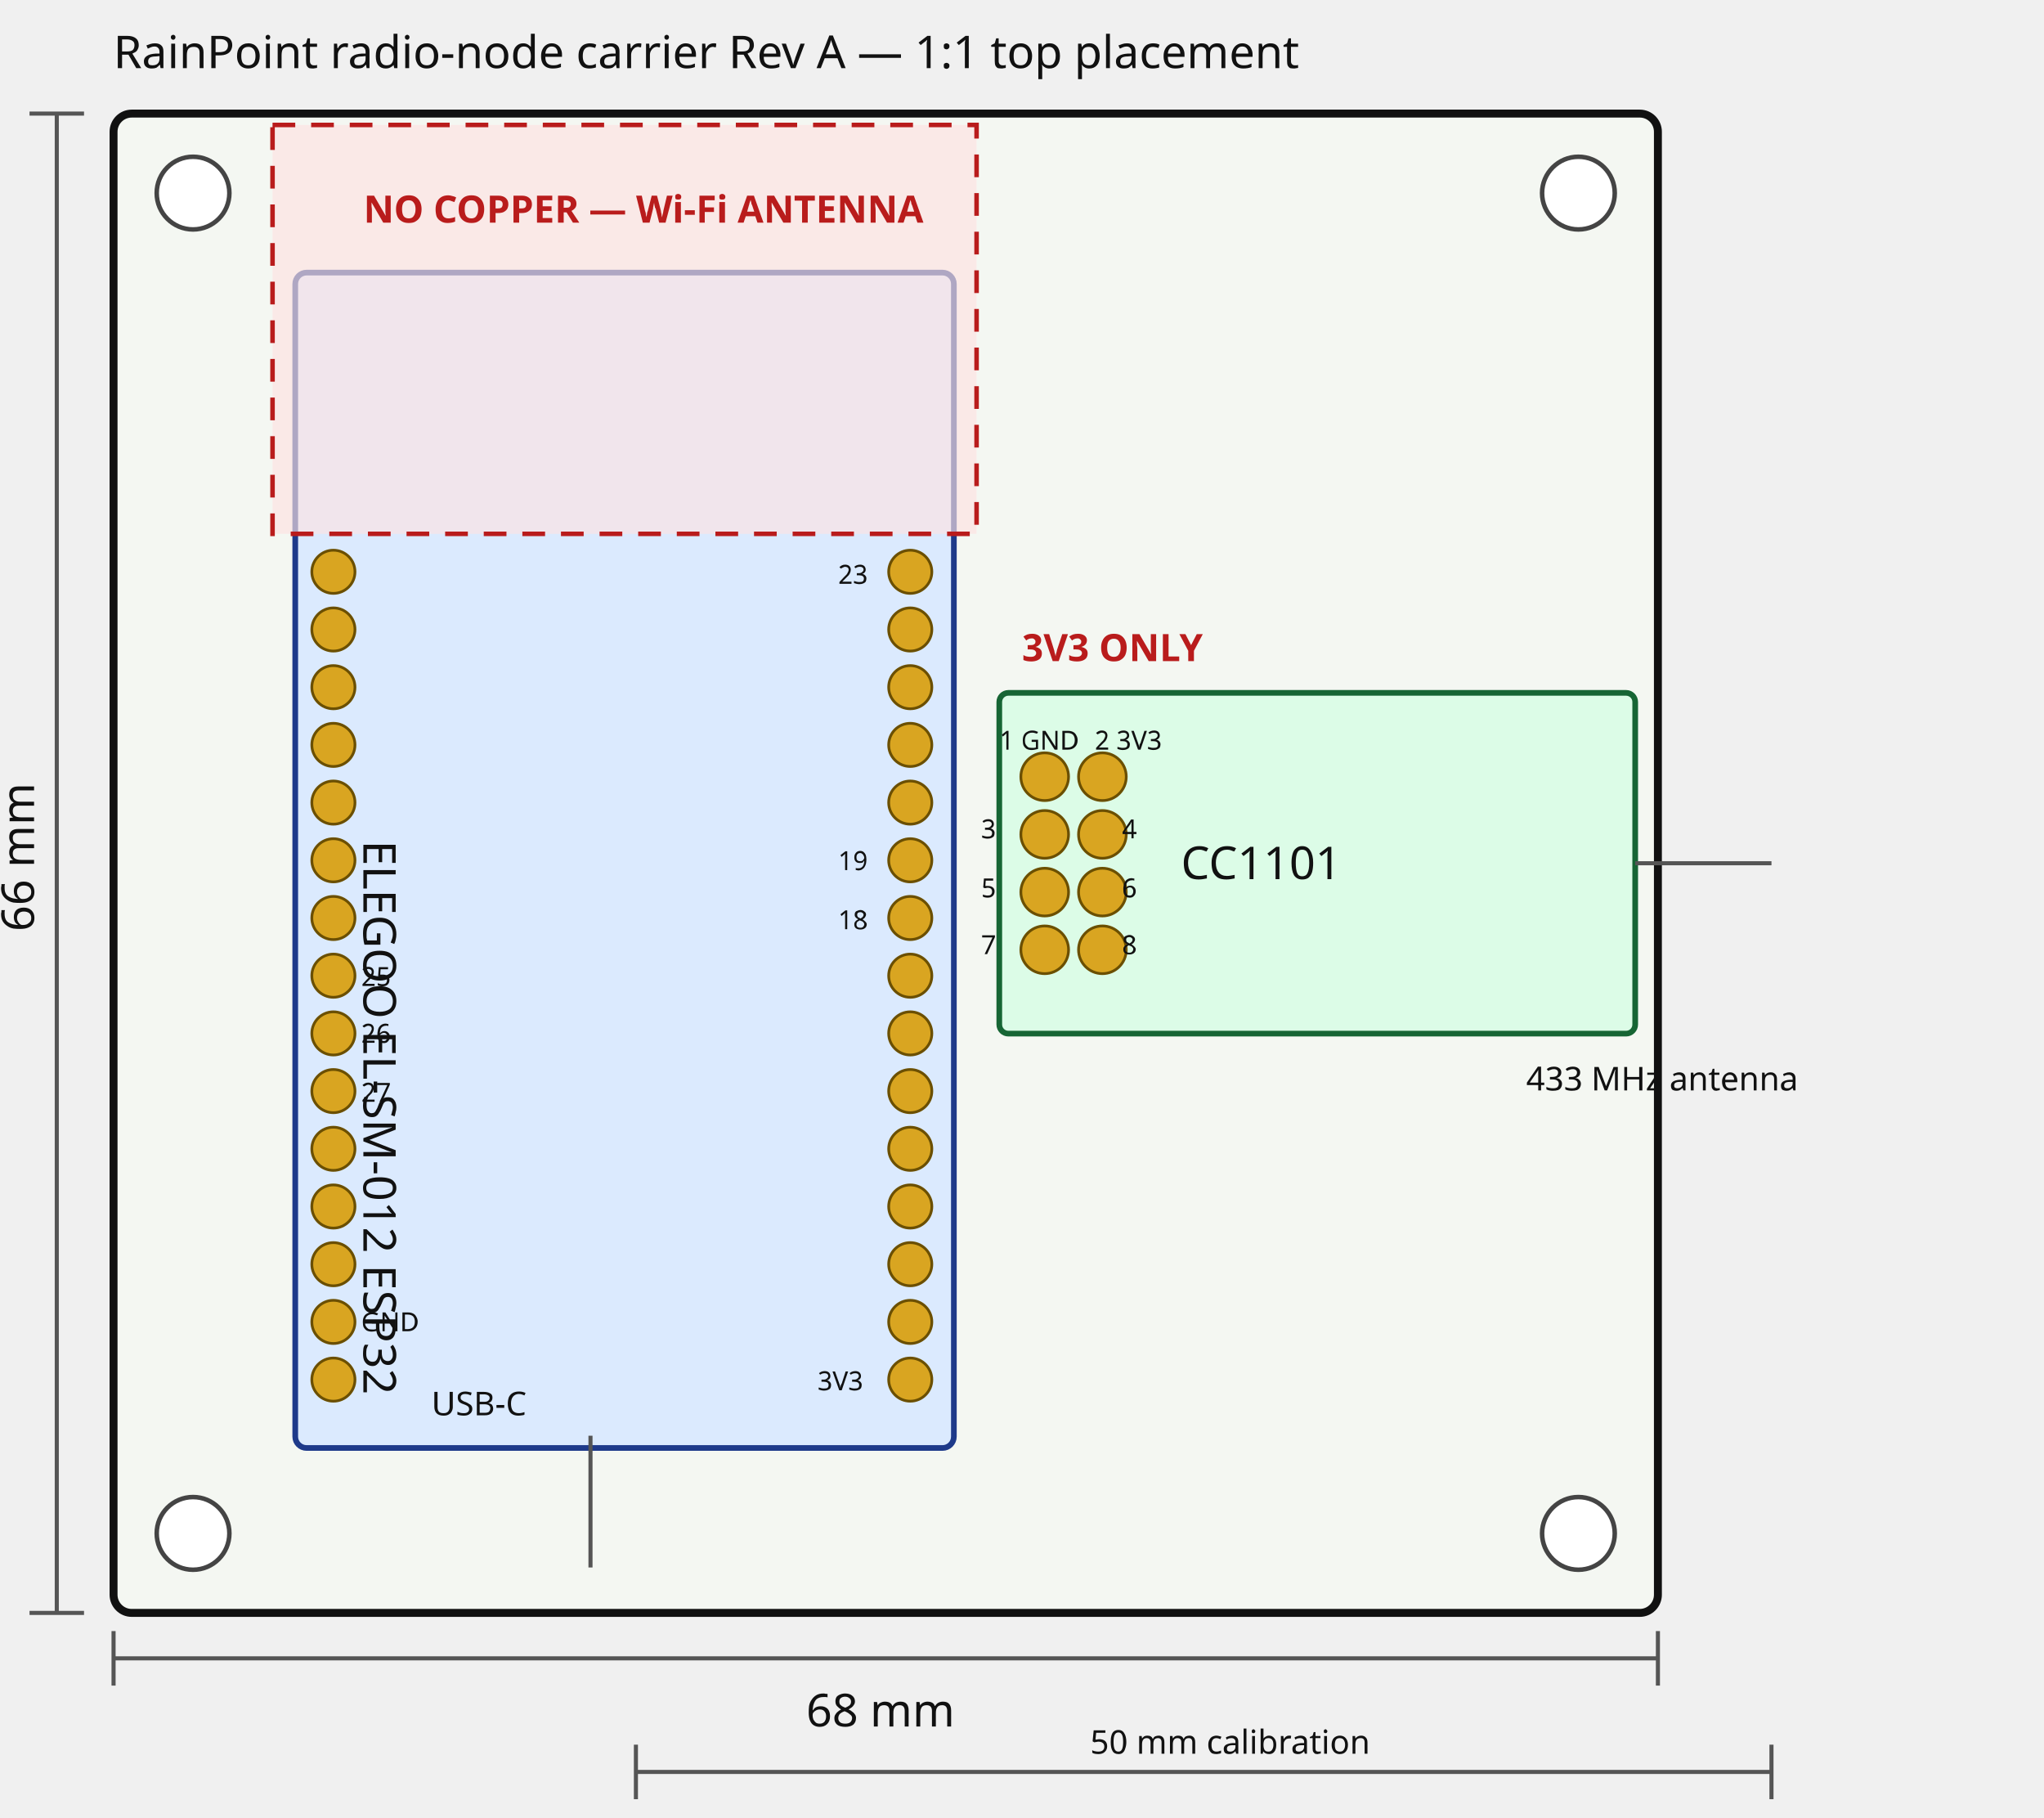
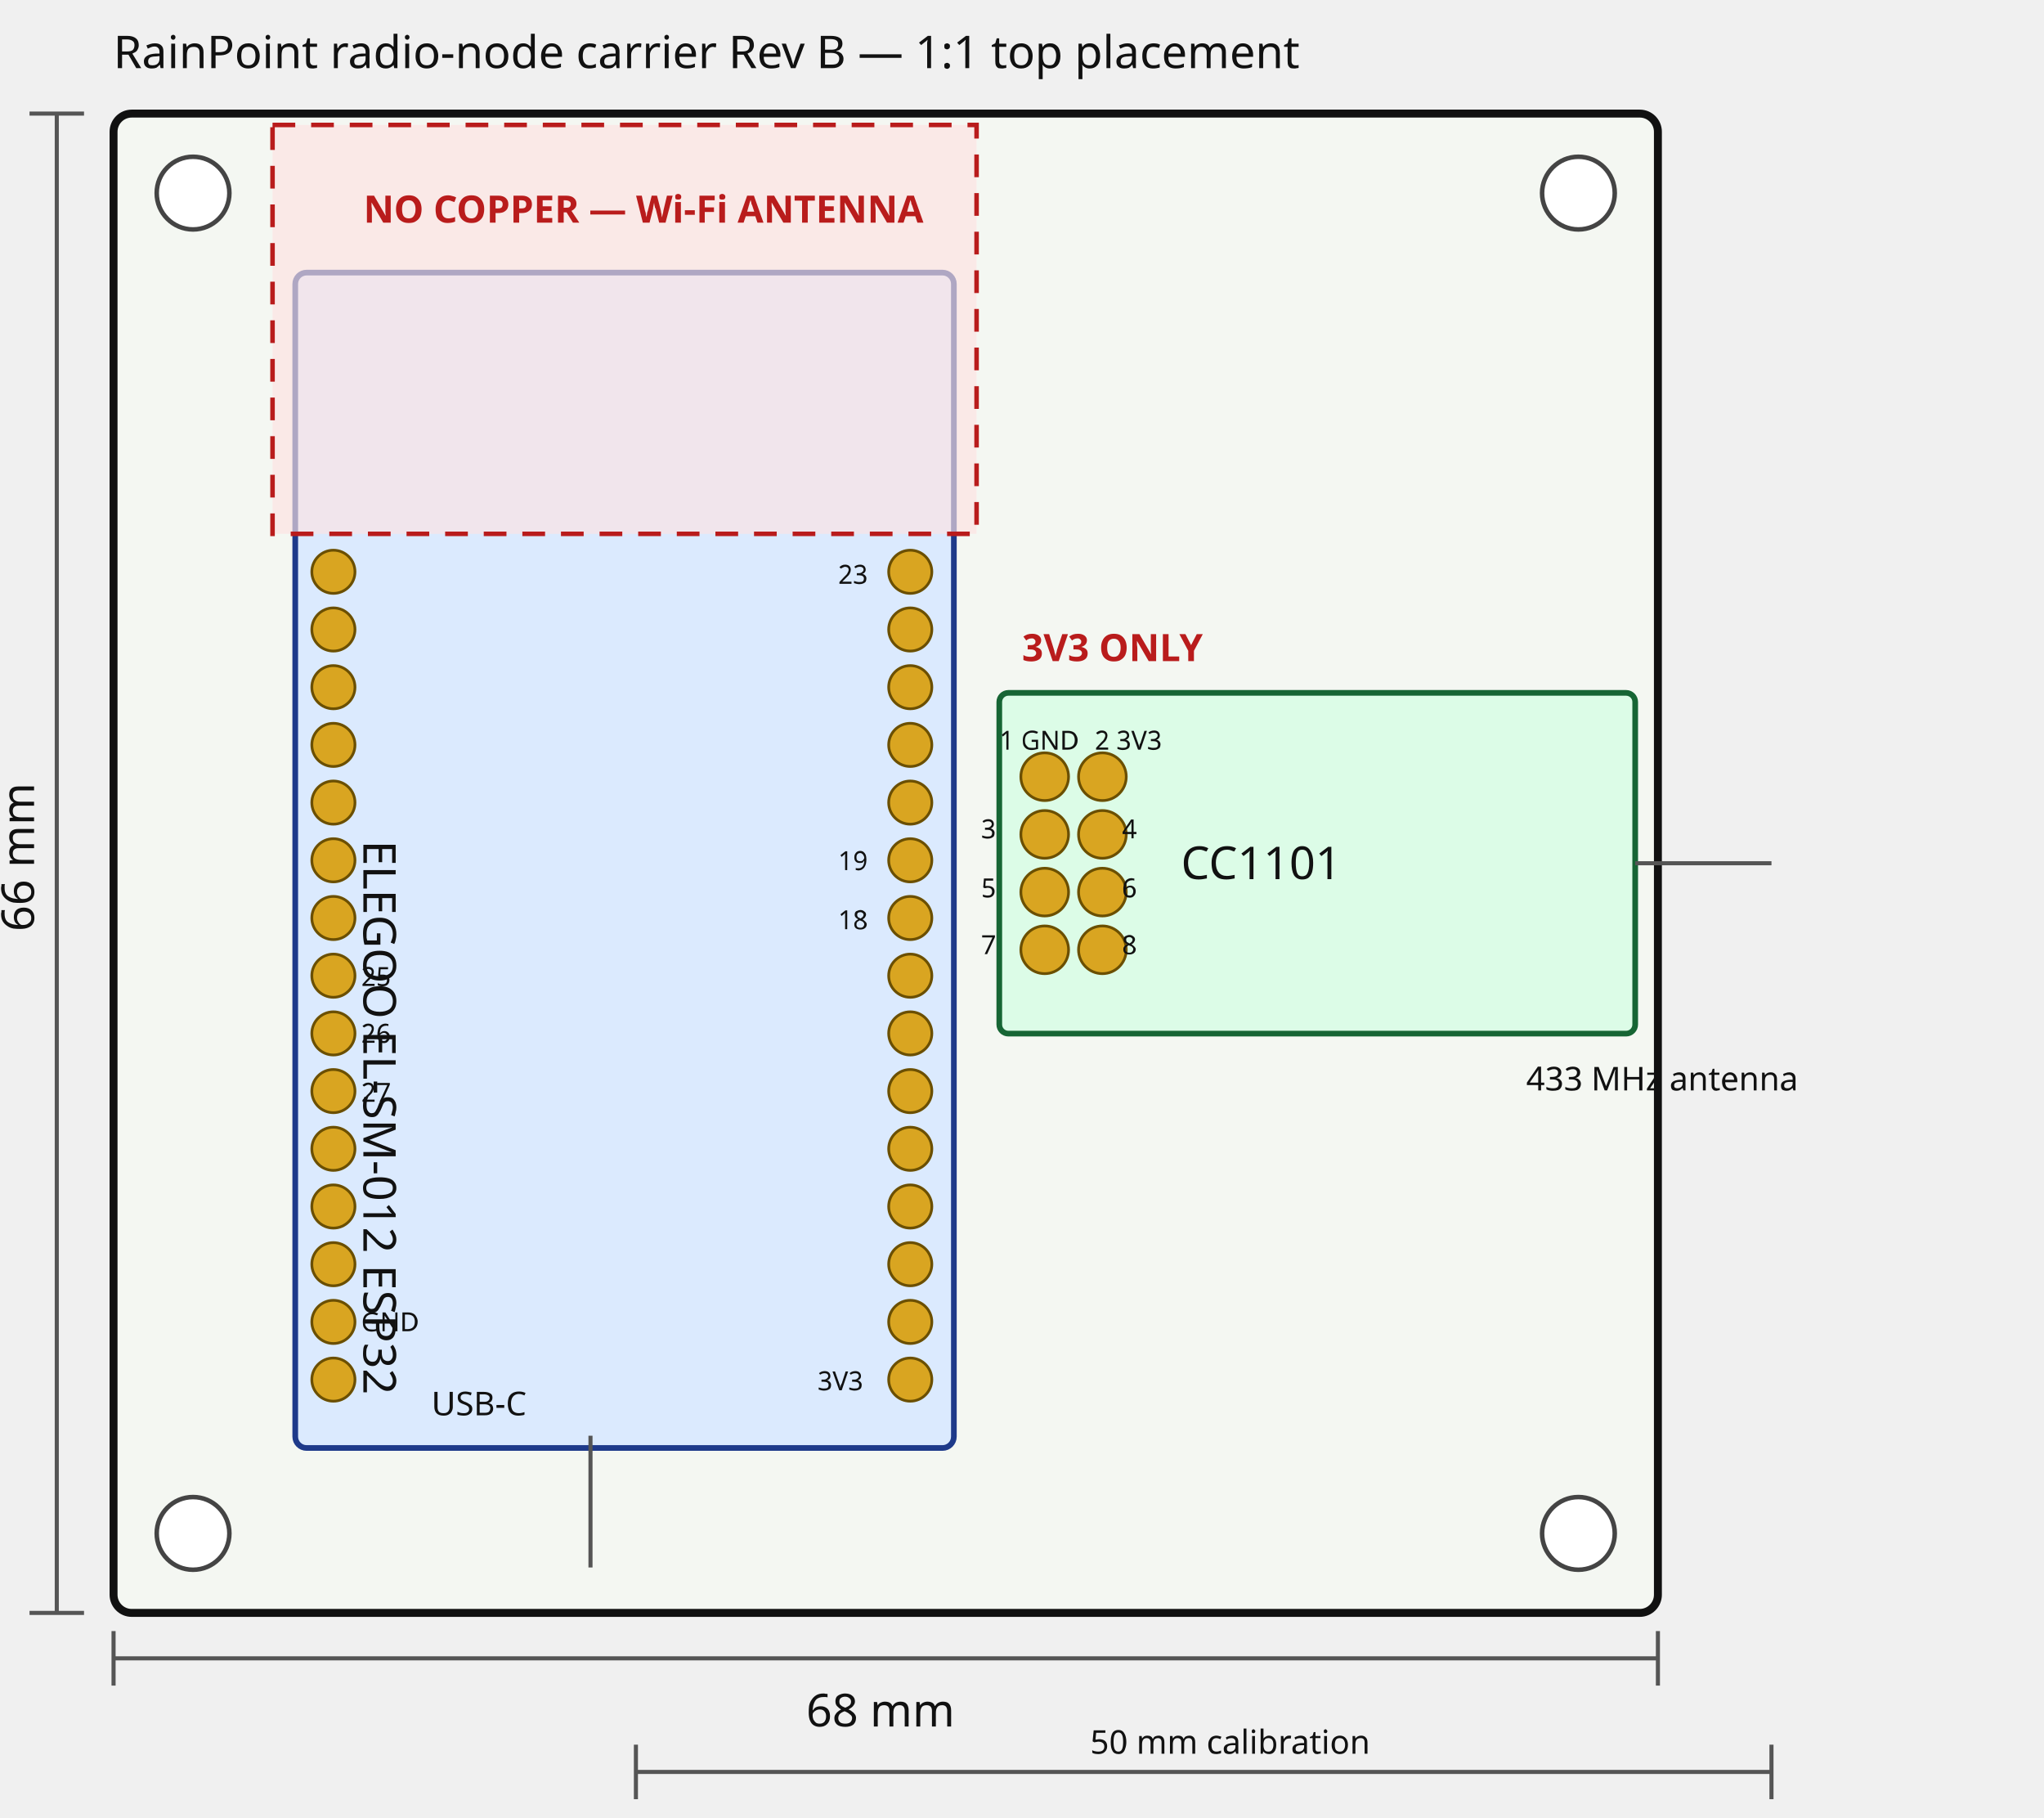
<svg xmlns="http://www.w3.org/2000/svg" width="90mm" height="80mm" viewBox="0 0 90 80">
  <style>
    .board { fill: #f4f7f2; stroke: #111; stroke-width: 0.35; }
    .module { fill: #dbeafe; stroke: #1e3a8a; stroke-width: 0.25; }
    .radio { fill: #dcfce7; stroke: #166534; stroke-width: 0.25; }
    .keepout { fill: #fee2e2; fill-opacity: 0.65; stroke: #b91c1c;
               stroke-width: 0.2; stroke-dasharray: 1 0.7; }
    .pad { fill: #d9a521; stroke: #6b4f00; stroke-width: 0.12; }
    .hole { fill: white; stroke: #444; stroke-width: 0.2; }
    .dim { fill: none; stroke: #555; stroke-width: 0.18; }
    .label { font-family: sans-serif; font-size: 2px; fill: #111; }
    .small { font-family: sans-serif; font-size: 1.45px; fill: #111; }
    .tiny { font-family: sans-serif; font-size: 1.15px; fill: #111; }
    .warning { font-family: sans-serif; font-size: 1.65px; font-weight: bold;
               fill: #b91c1c; }
  </style>
-   <text x="5" y="3" class="label">RainPoint radio-node carrier Rev A — 1:1 top placement</text>
+   <text x="5" y="3" class="label">RainPoint radio-node carrier Rev B — 1:1 top placement</text>
  <rect x="5" y="5" width="68" height="66" rx="0.8" class="board" />
  <g>
    <circle cx="8.5" cy="8.5" r="1.6" class="hole" />
    <circle cx="69.5" cy="8.5" r="1.6" class="hole" />
    <circle cx="8.5" cy="67.5" r="1.6" class="hole" />
    <circle cx="69.5" cy="67.5" r="1.6" class="hole" />
  </g>
  <rect x="13" y="12" width="29" height="51.74" rx="0.5" class="module" />
  <text x="16" y="37" class="label" transform="rotate(90 16 37)">ELEGOO EL-SM-012 ESP32</text>
  <text x="19" y="62.3" class="small">USB-C</text>
  <path d="M26 63.2 L26 69" class="dim" />
  <rect x="12" y="5.5" width="31" height="18" class="keepout" />
  <text x="16" y="9.8" class="warning">NO COPPER — Wi-Fi ANTENNA</text>
  <g id="esp32-left-header">
    <circle cx="14.68" cy="25.17" r="0.95" class="pad" />
    <circle cx="14.68" cy="27.71" r="0.95" class="pad" />
    <circle cx="14.68" cy="30.25" r="0.95" class="pad" />
    <circle cx="14.68" cy="32.79" r="0.95" class="pad" />
    <circle cx="14.68" cy="35.33" r="0.95" class="pad" />
    <circle cx="14.68" cy="37.87" r="0.95" class="pad" />
    <circle cx="14.68" cy="40.41" r="0.95" class="pad" />
    <circle cx="14.68" cy="42.95" r="0.95" class="pad" />
    <circle cx="14.68" cy="45.49" r="0.95" class="pad" />
    <circle cx="14.68" cy="48.03" r="0.95" class="pad" />
    <circle cx="14.68" cy="50.57" r="0.95" class="pad" />
    <circle cx="14.68" cy="53.11" r="0.95" class="pad" />
    <circle cx="14.68" cy="55.65" r="0.95" class="pad" />
    <circle cx="14.68" cy="58.19" r="0.95" class="pad" />
    <circle cx="14.68" cy="60.73" r="0.95" class="pad" />
  </g>
  <g id="esp32-right-header">
    <circle cx="40.08" cy="25.17" r="0.95" class="pad" />
    <circle cx="40.08" cy="27.71" r="0.95" class="pad" />
    <circle cx="40.08" cy="30.25" r="0.95" class="pad" />
    <circle cx="40.08" cy="32.79" r="0.95" class="pad" />
    <circle cx="40.08" cy="35.33" r="0.95" class="pad" />
    <circle cx="40.08" cy="37.87" r="0.95" class="pad" />
    <circle cx="40.08" cy="40.41" r="0.95" class="pad" />
    <circle cx="40.08" cy="42.95" r="0.95" class="pad" />
    <circle cx="40.08" cy="45.49" r="0.95" class="pad" />
    <circle cx="40.08" cy="48.03" r="0.95" class="pad" />
    <circle cx="40.08" cy="50.57" r="0.95" class="pad" />
    <circle cx="40.08" cy="53.11" r="0.95" class="pad" />
    <circle cx="40.08" cy="55.65" r="0.95" class="pad" />
    <circle cx="40.08" cy="58.19" r="0.95" class="pad" />
    <circle cx="40.08" cy="60.73" r="0.95" class="pad" />
  </g>
  <text x="15.9" y="43.4" class="tiny">25</text>
  <text x="15.9" y="45.9" class="tiny">26</text>
  <text x="15.9" y="48.5" class="tiny">27</text>
  <text x="15.9" y="58.6" class="tiny">GND</text>
  <text x="36.9" y="25.7" class="tiny">23</text>
  <text x="36.9" y="38.3" class="tiny">19</text>
  <text x="36.9" y="40.9" class="tiny">18</text>
  <text x="36.0" y="61.2" class="tiny">3V3</text>
  <rect x="44" y="30.5" width="28" height="15" rx="0.4" class="radio" />
  <text x="52" y="38.7" class="label">CC1101</text>
  <path d="M72 38 L78 38" class="dim" />
  <text x="67.2" y="48" class="small">433 MHz antenna</text>
  <g>
    <circle cx="46" cy="34.19" r="1.05" class="pad" />
    <circle cx="48.54" cy="34.19" r="1.05" class="pad" />
    <circle cx="46" cy="36.73" r="1.05" class="pad" />
    <circle cx="48.54" cy="36.73" r="1.05" class="pad" />
    <circle cx="46" cy="39.27" r="1.05" class="pad" />
    <circle cx="48.54" cy="39.27" r="1.05" class="pad" />
    <circle cx="46" cy="41.81" r="1.05" class="pad" />
    <circle cx="48.54" cy="41.81" r="1.05" class="pad" />
  </g>
  <text x="44.0" y="33.0" class="tiny">1 GND</text>
  <text x="48.2" y="33.0" class="tiny">2 3V3</text>
  <text x="43.2" y="36.9" class="tiny">3</text>
  <text x="49.4" y="36.9" class="tiny">4</text>
  <text x="43.2" y="39.5" class="tiny">5</text>
  <text x="49.4" y="39.5" class="tiny">6</text>
  <text x="43.2" y="42.0" class="tiny">7</text>
  <text x="49.4" y="42.0" class="tiny">8</text>
  <text x="45" y="29.1" class="warning">3V3 ONLY</text>
  <path d="M5 73 L73 73 M5 71.8 L5 74.2 M73 71.8 L73 74.2" class="dim" />
  <text x="35.5" y="76" class="label">68 mm</text>
  <path d="M2.5 5 L2.5 71 M1.3 5 L3.7 5 M1.3 71 L3.7 71" class="dim" />
  <text x="1.5" y="41" class="label" transform="rotate(-90 1.5 41)">66 mm</text>
  <path d="M28 78 L78 78 M28 76.8 L28 79.2 M78 76.8 L78 79.2" class="dim" />
  <text x="48" y="77.2" class="small">50 mm calibration</text>
</svg>
